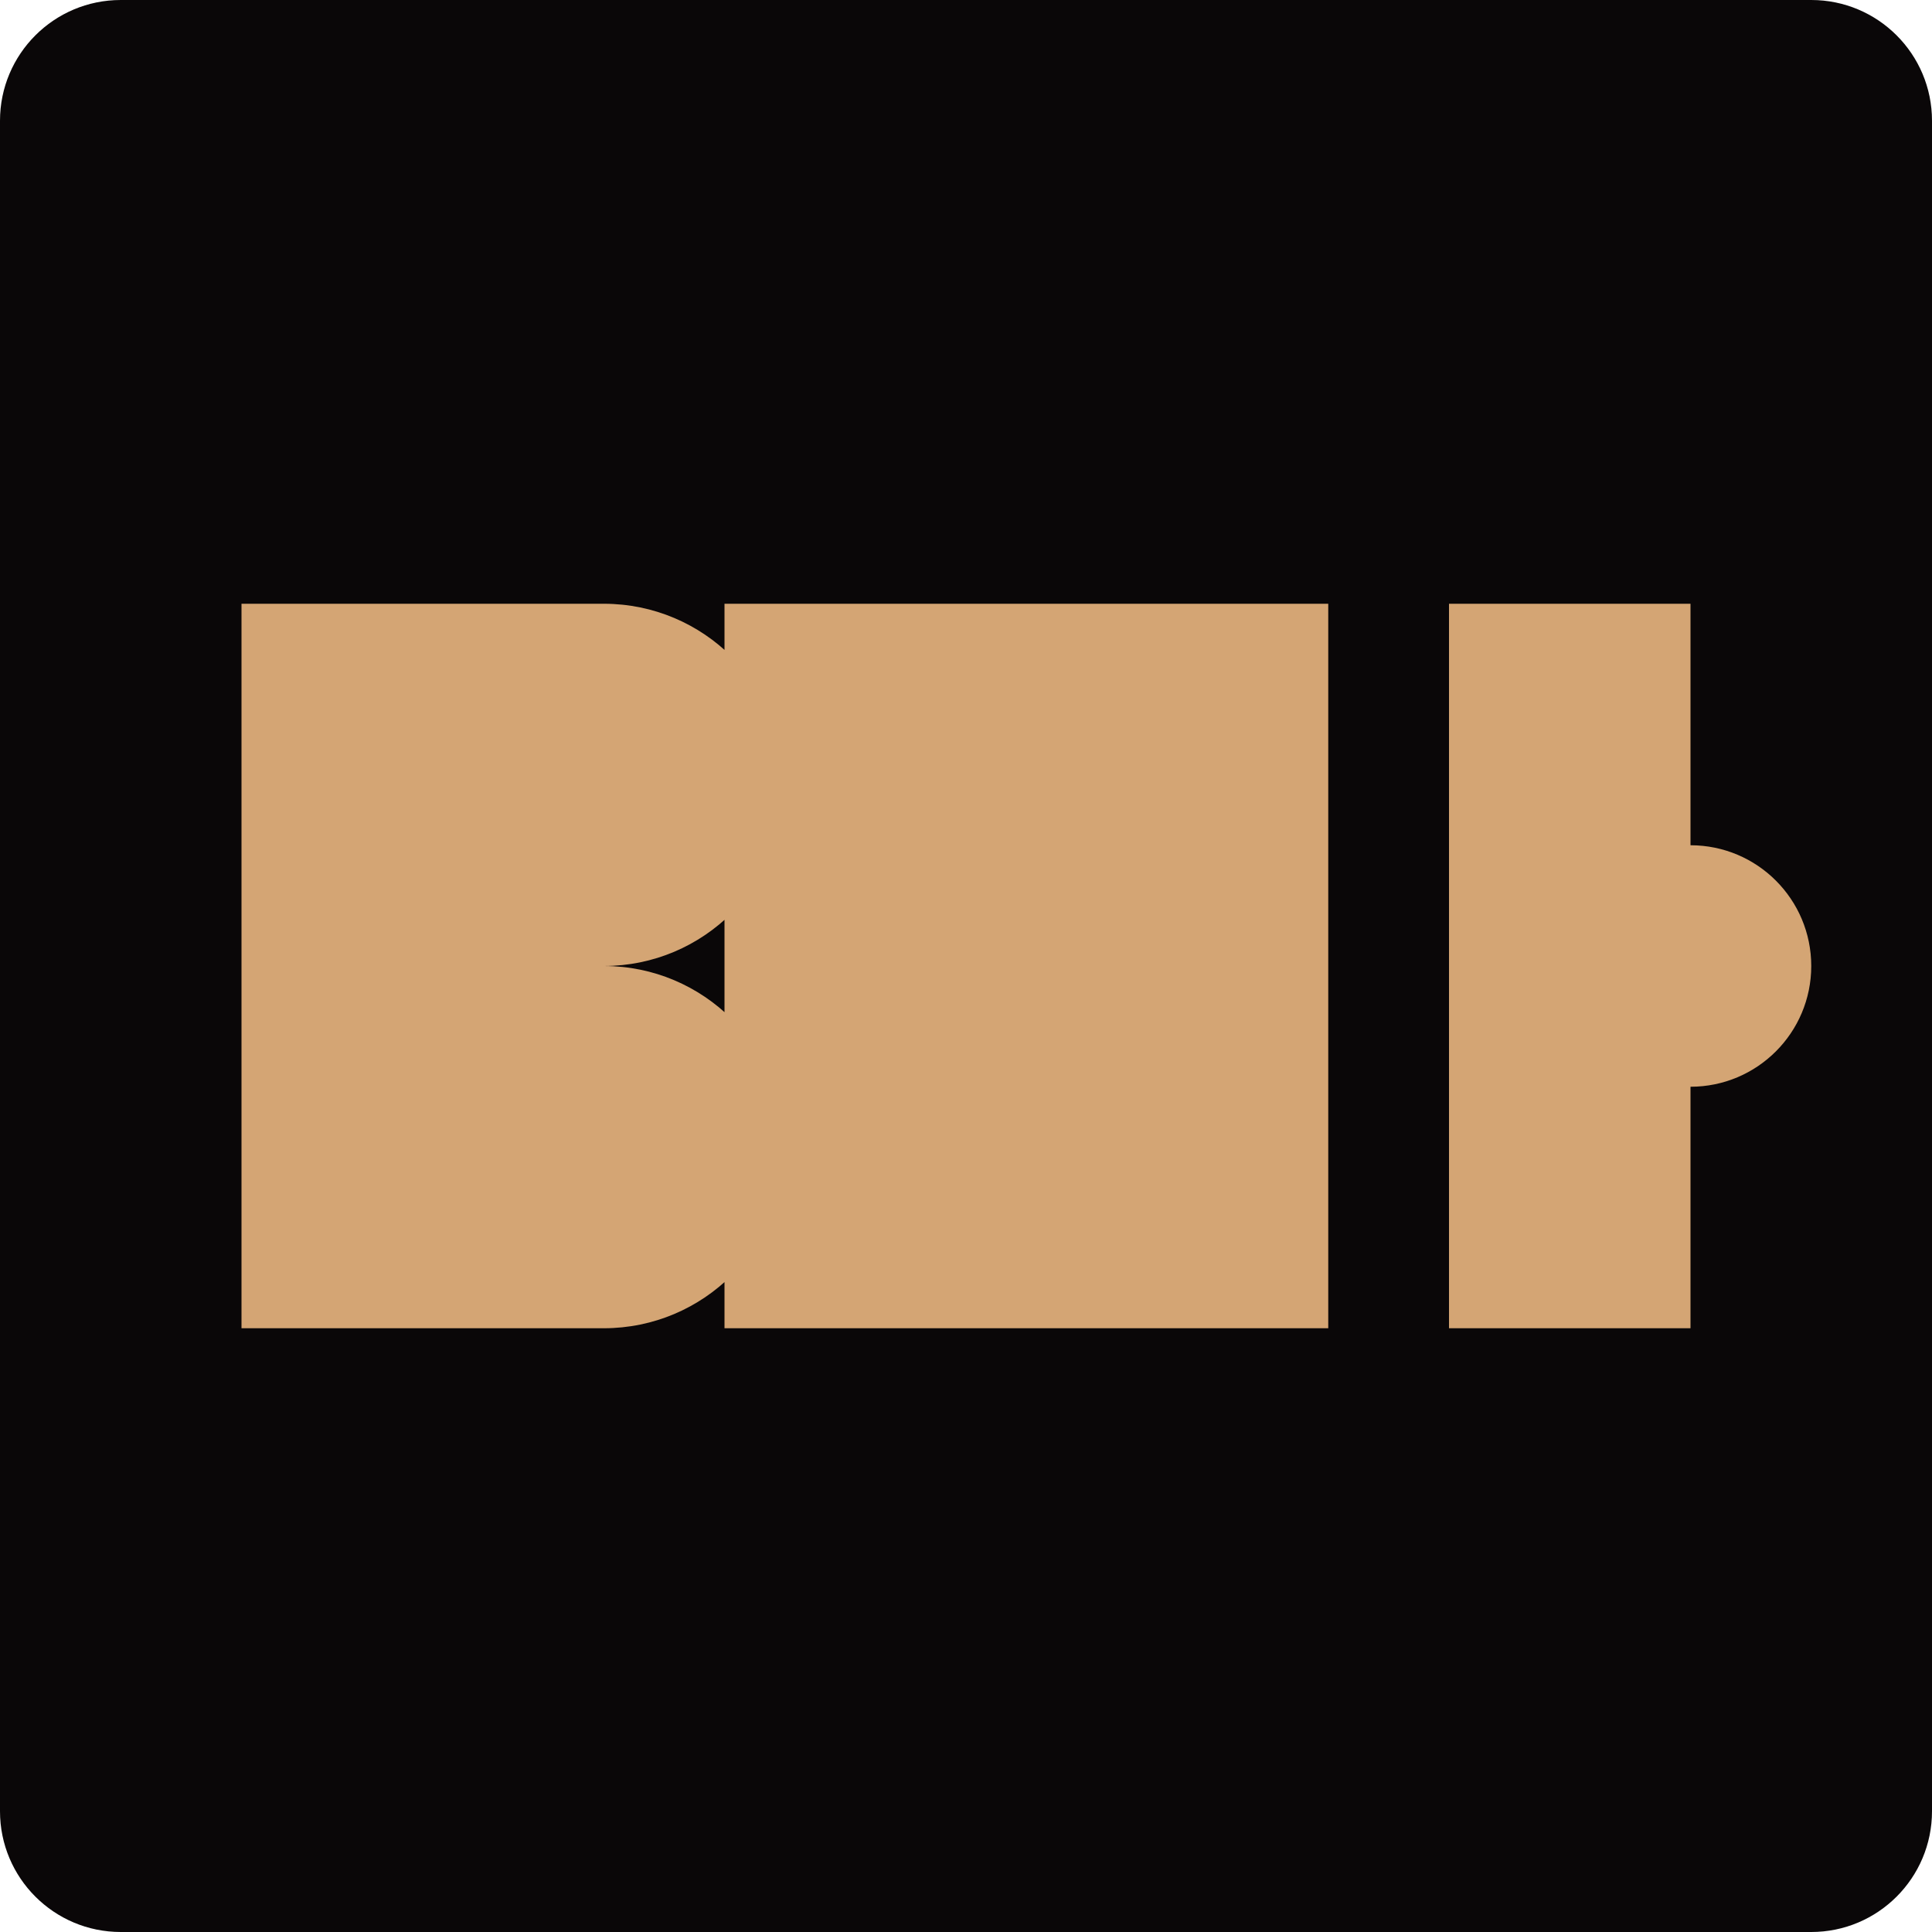
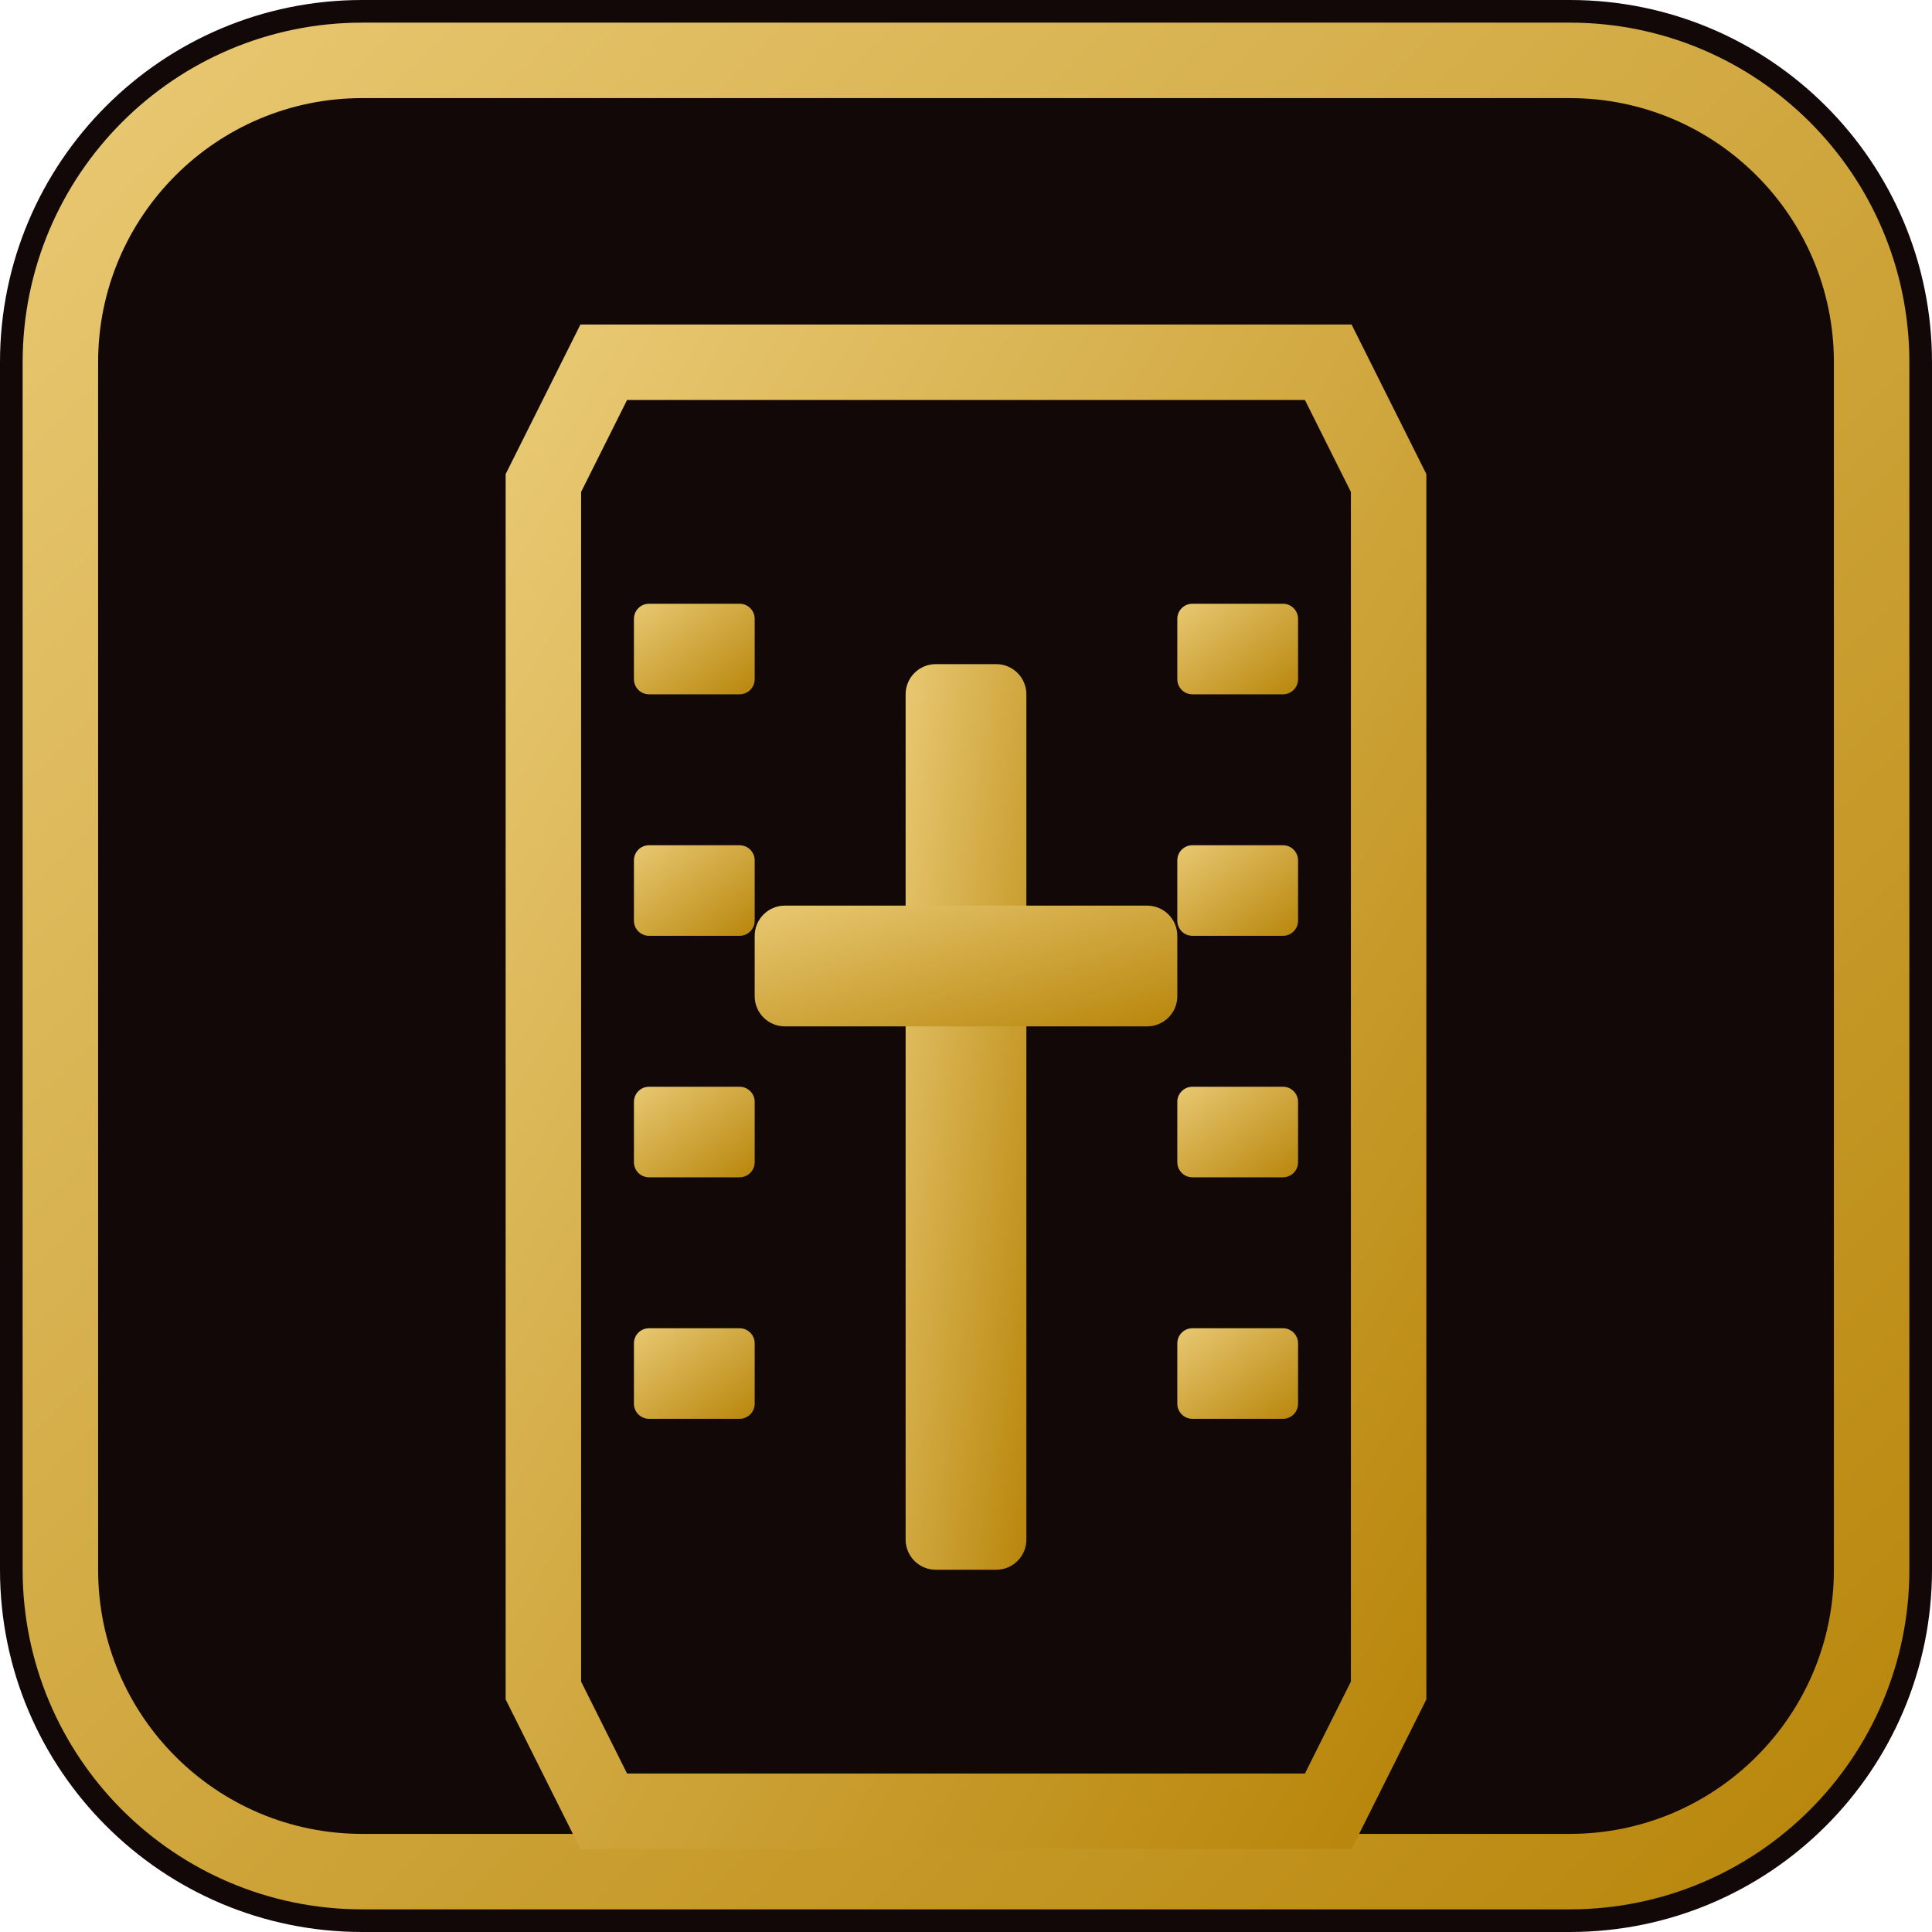
- <svg xmlns="http://www.w3.org/2000/svg" viewBox="0 0 32 32" fill="none">
-   <rect width="32" height="32" rx="2" fill="#0a0708" />
-   <path d="M4 10h6a3 3 0 010 6 3 3 0 010 6H4V10zm8 0h10v12H12V10zm12 0h4v4a2 2 0 010 4v4h-4V10z" fill="#d4a574" />
+ <svg xmlns="http://www.w3.org/2000/svg" viewBox="0 0 64 64" width="64" height="64">
+   <defs>
+     <linearGradient id="g" x1="0%" y1="0%" x2="100%" y2="100%">
+       <stop offset="0%" stop-color="#E8C872" />
+       <stop offset="100%" stop-color="#B8860B" />
+     </linearGradient>
+   </defs>
+   <rect width="64" height="64" rx="12" fill="#120808" />
+   <rect x="2" y="2" width="60" height="60" rx="10" fill="none" stroke="url(#g)" stroke-width="2.5" />
+   <g transform="translate(16, 8)">
+     <path d="M4 4 L28 4 L30 8 L30 48 L28 52 L4 52 L2 48 L2 8 Z" fill="none" stroke="url(#g)" stroke-width="2.5" />
+     <rect x="5" y="12" width="4" height="3" rx="0.5" fill="url(#g)" />
+     <rect x="5" y="20" width="4" height="3" rx="0.5" fill="url(#g)" />
+     <rect x="5" y="28" width="4" height="3" rx="0.5" fill="url(#g)" />
+     <rect x="5" y="36" width="4" height="3" rx="0.5" fill="url(#g)" />
+     <rect x="23" y="12" width="4" height="3" rx="0.5" fill="url(#g)" />
+     <rect x="23" y="20" width="4" height="3" rx="0.5" fill="url(#g)" />
+     <rect x="23" y="28" width="4" height="3" rx="0.5" fill="url(#g)" />
+     <rect x="23" y="36" width="4" height="3" rx="0.5" fill="url(#g)" />
+     <rect x="14" y="14" width="4" height="30" rx="1" fill="url(#g)" />
+     <rect x="9" y="22" width="14" height="4" rx="1" fill="url(#g)" />
+   </g>
</svg>
